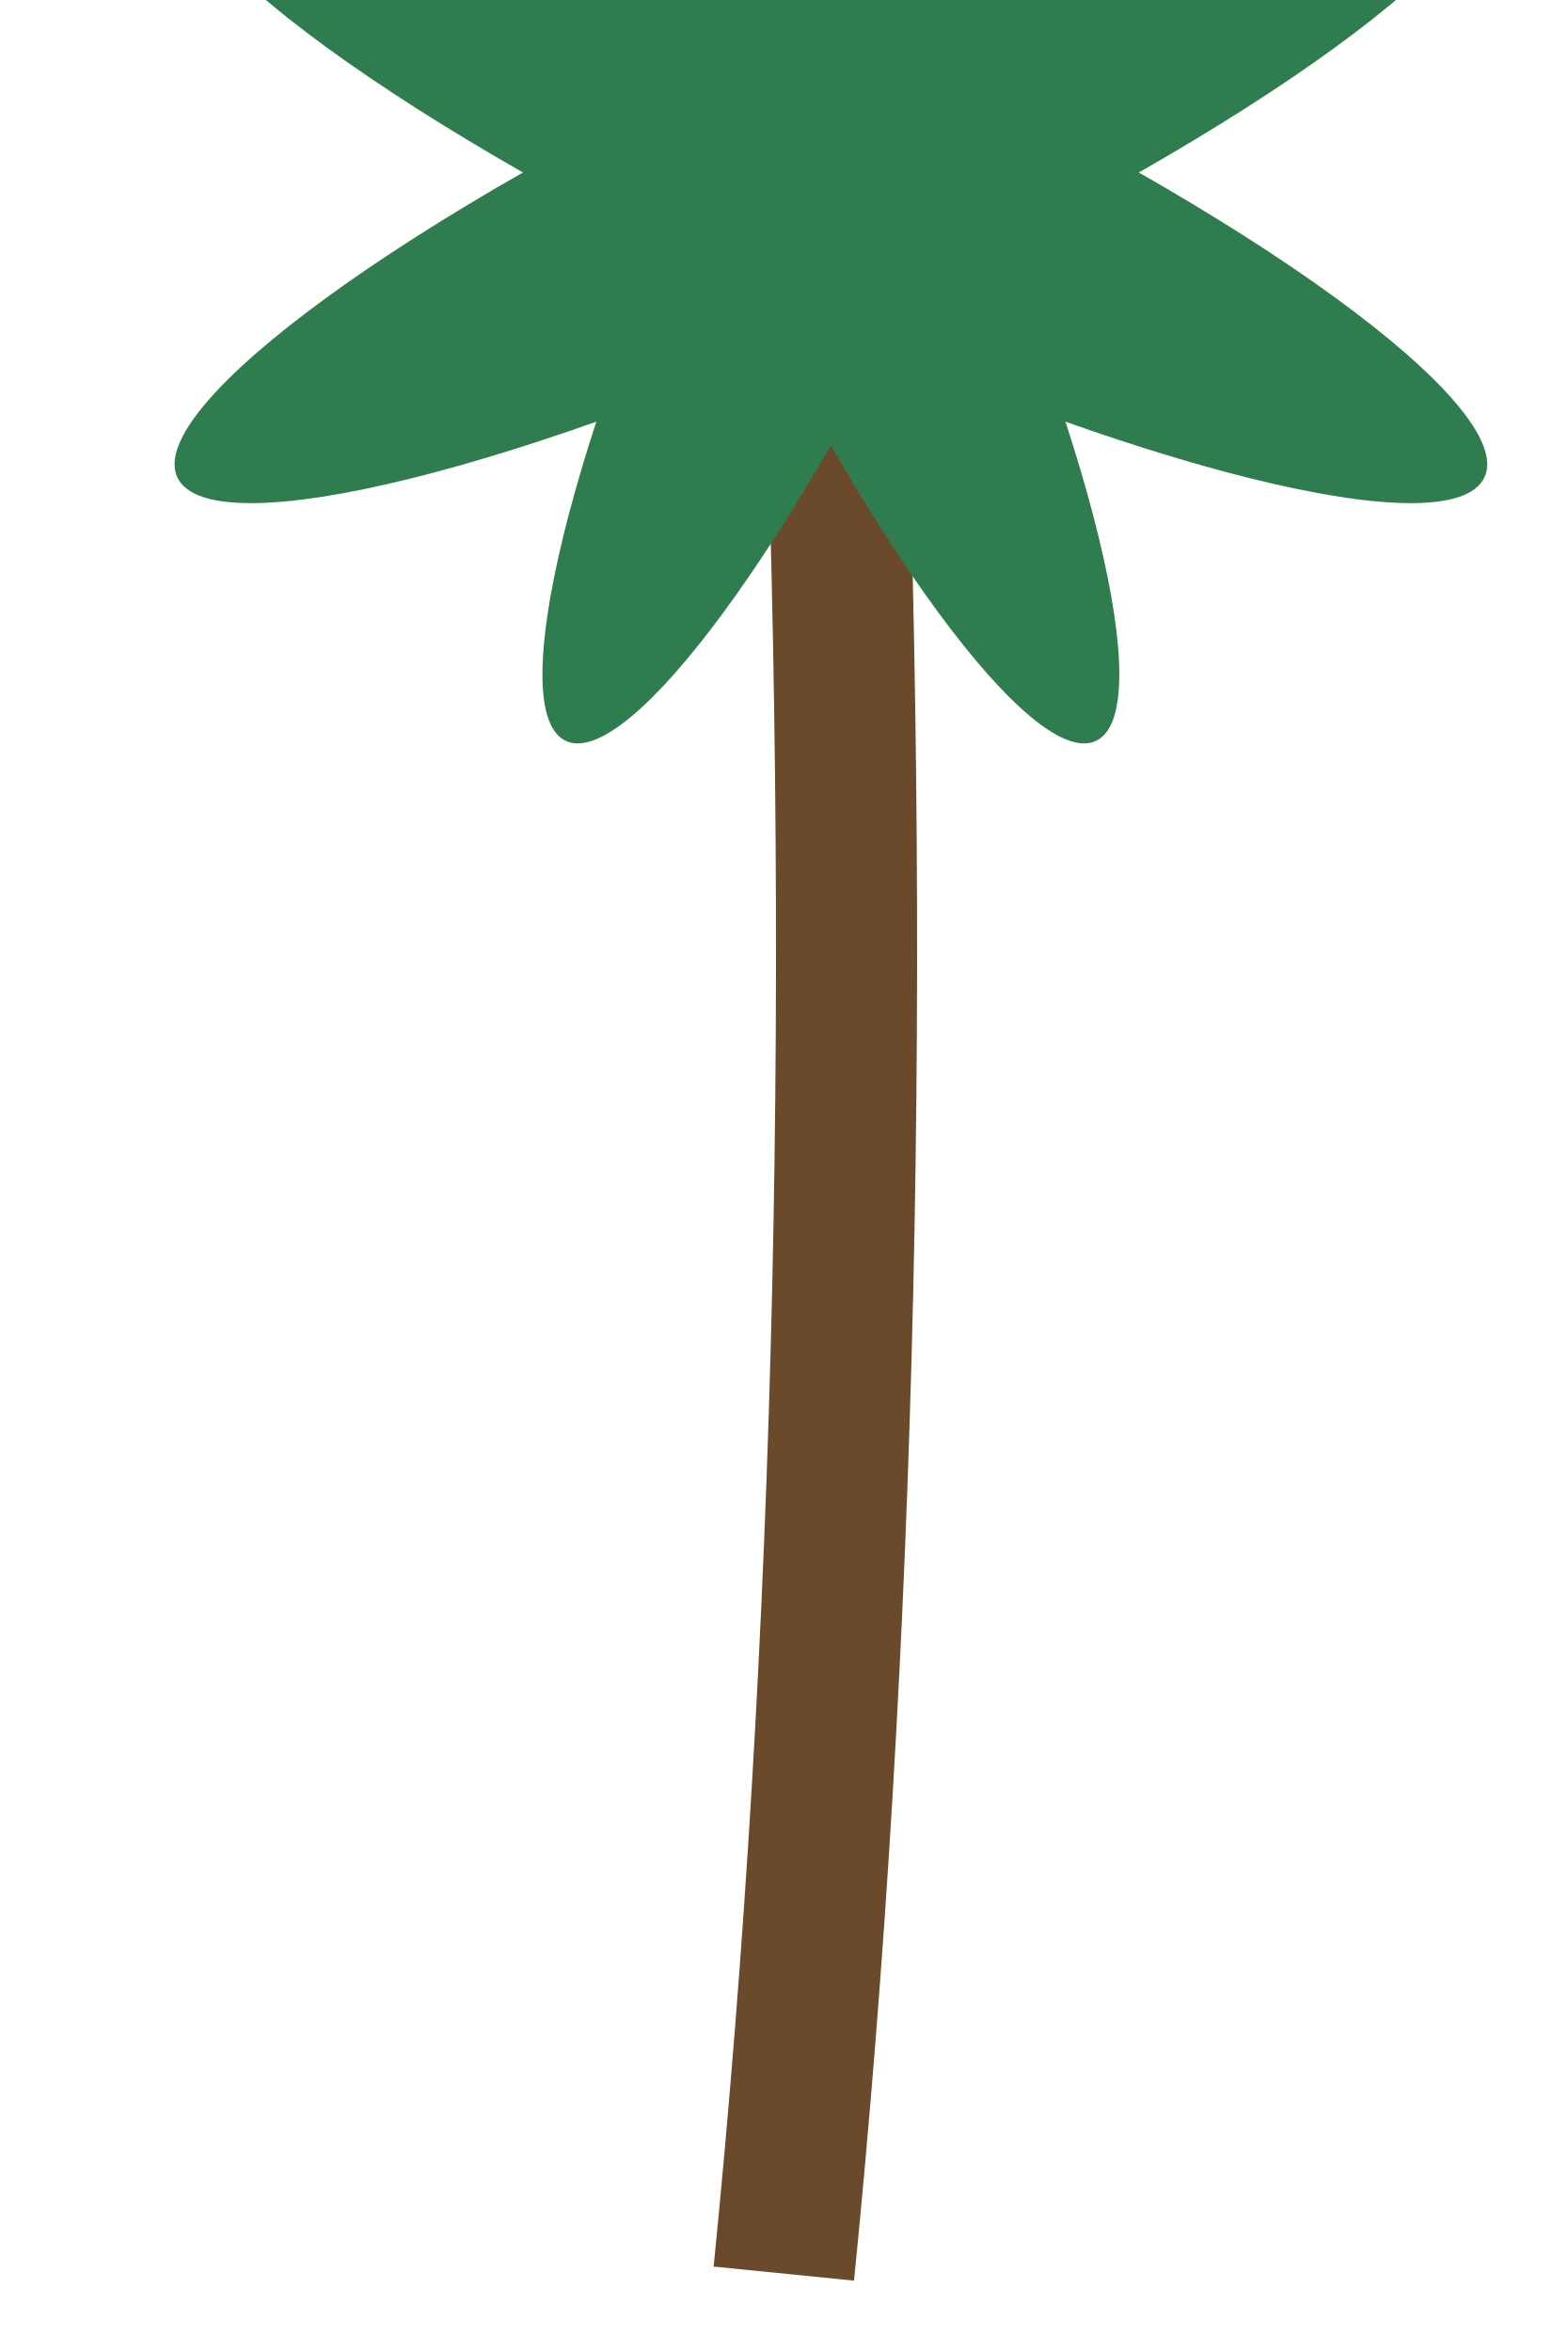
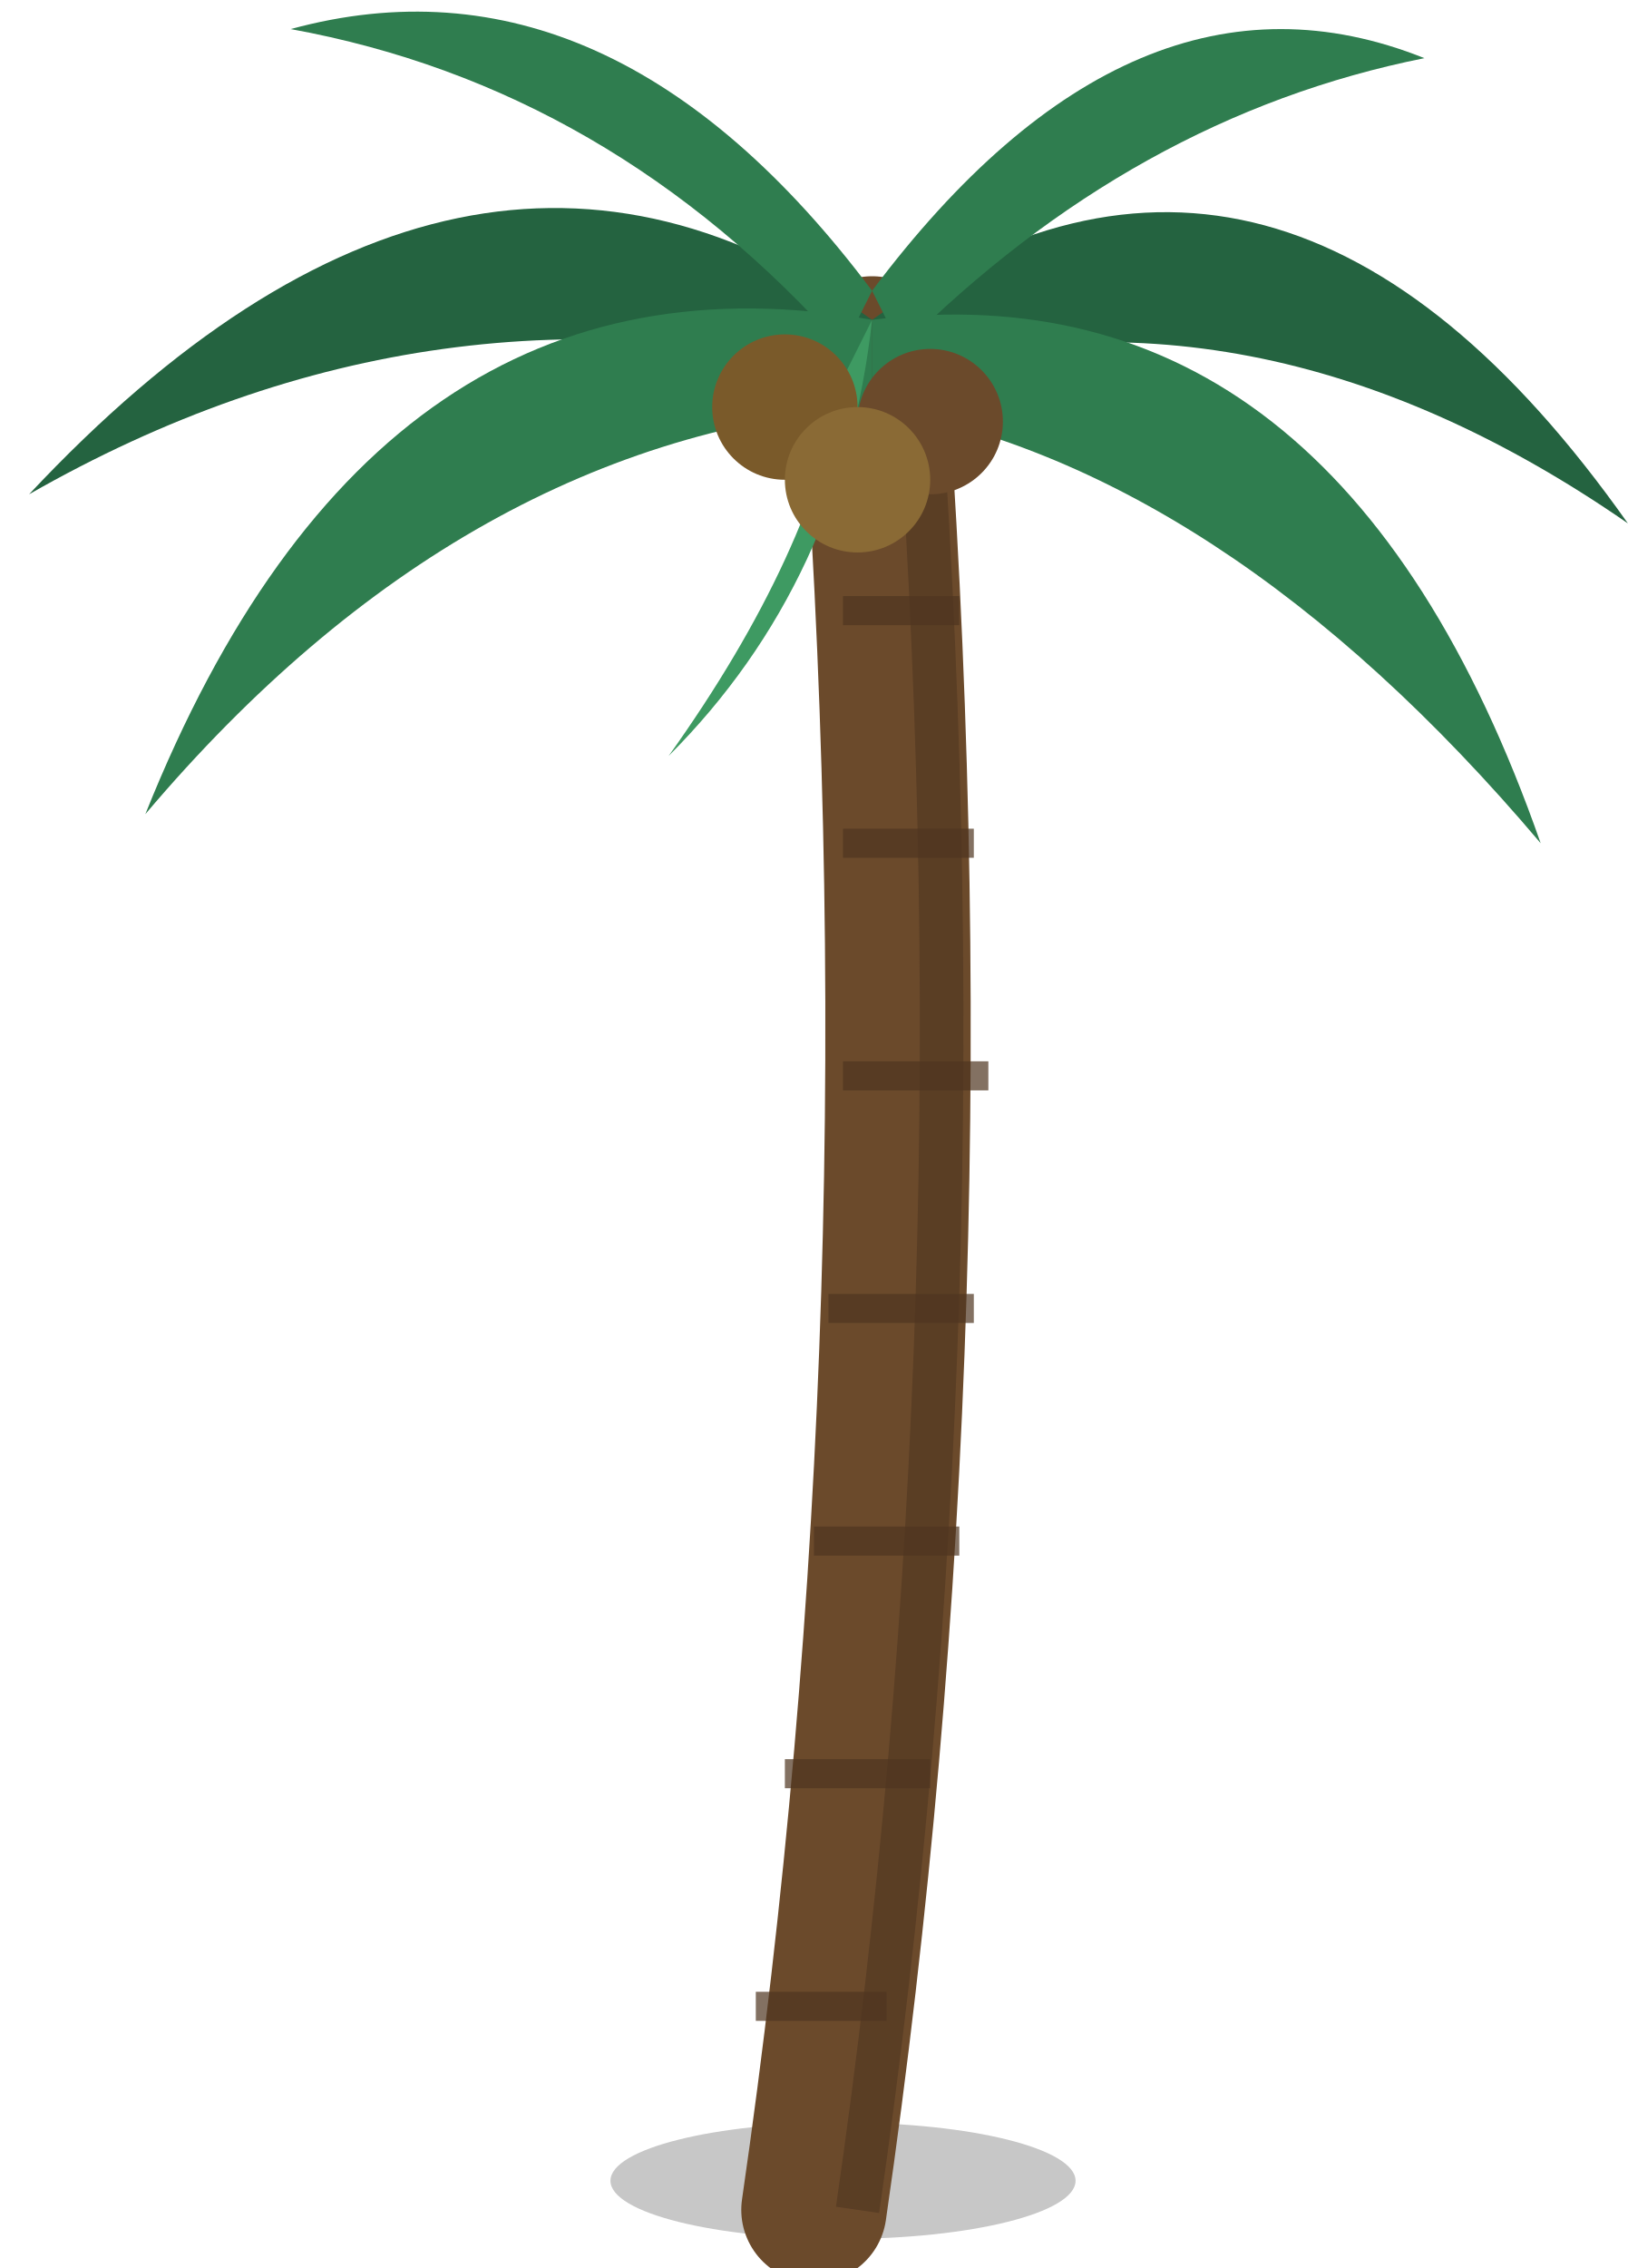
- <svg xmlns="http://www.w3.org/2000/svg" viewBox="-50 -145 100 150" width="100" height="150">
-   <path d="M0 0 Q6 -60 3 -130" stroke="#6B4A2B" stroke-width="9" fill="none" />
+ <svg xmlns="http://www.w3.org/2000/svg" viewBox="-56 -152 112 156" width="112" height="156">
+   <ellipse cx="2" cy="-2" rx="16" ry="4" fill="#000" opacity=".22" />
+   <path d="M0 0 Q9 -62 4 -128" stroke="#6B4A2B" stroke-width="10" fill="none" stroke-linecap="round" />
+   <path d="M3 0 Q12 -62 7 -128" stroke="#4E3520" stroke-width="3" fill="none" opacity=".6" />
+   <path d="M-4 -14 h9 M-2 -30 h10 M0 -46 h10 M1 -62 h10 M2 -78 h10 M2 -94 h9 M2 -110 h8" stroke="#4E3520" stroke-width="2" opacity=".7" />
+   <g fill="#246340">
+     <path d="M4 -130 Q-24 -150 -54 -118 Q-26 -134 4 -126 Z" />
+     <path d="M4 -130 Q32 -150 56 -116 Q30 -134 4 -126 Z" />
+   </g>
  <g fill="#2F7D4F">
-     <ellipse cx="3" cy="-134" rx="46" ry="9" transform="rotate(-25 3 -134)" />
-     <ellipse cx="3" cy="-134" rx="46" ry="9" transform="rotate(25 3 -134)" />
-     <ellipse cx="3" cy="-134" rx="40" ry="8" transform="rotate(-65 3 -134)" />
-     <ellipse cx="3" cy="-134" rx="40" ry="8" transform="rotate(65 3 -134)" />
+     <path d="M4 -130 Q-30 -136 -46 -96 Q-24 -122 4 -124 Z" />
+     <path d="M4 -130 Q36 -134 50 -94 Q28 -120 4 -124 Z" />
+     <path d="M4 -132 Q-14 -156 -36 -150 Q-14 -146 2 -128 Z" />
+     <path d="M4 -132 Q22 -156 42 -148 Q22 -144 6 -128 Z" />
  </g>
+   <path d="M4 -130 Q2 -112 -10 -100 Q0 -114 2 -126 Z" fill="#3E9A62" />
+   <circle cx="-2" cy="-124" r="5" fill="#7A5A2A" />
+   <circle cx="8" cy="-123" r="5" fill="#6B4A2B" />
+   <circle cx="3" cy="-119" r="5" fill="#8A6A35" />
</svg>
